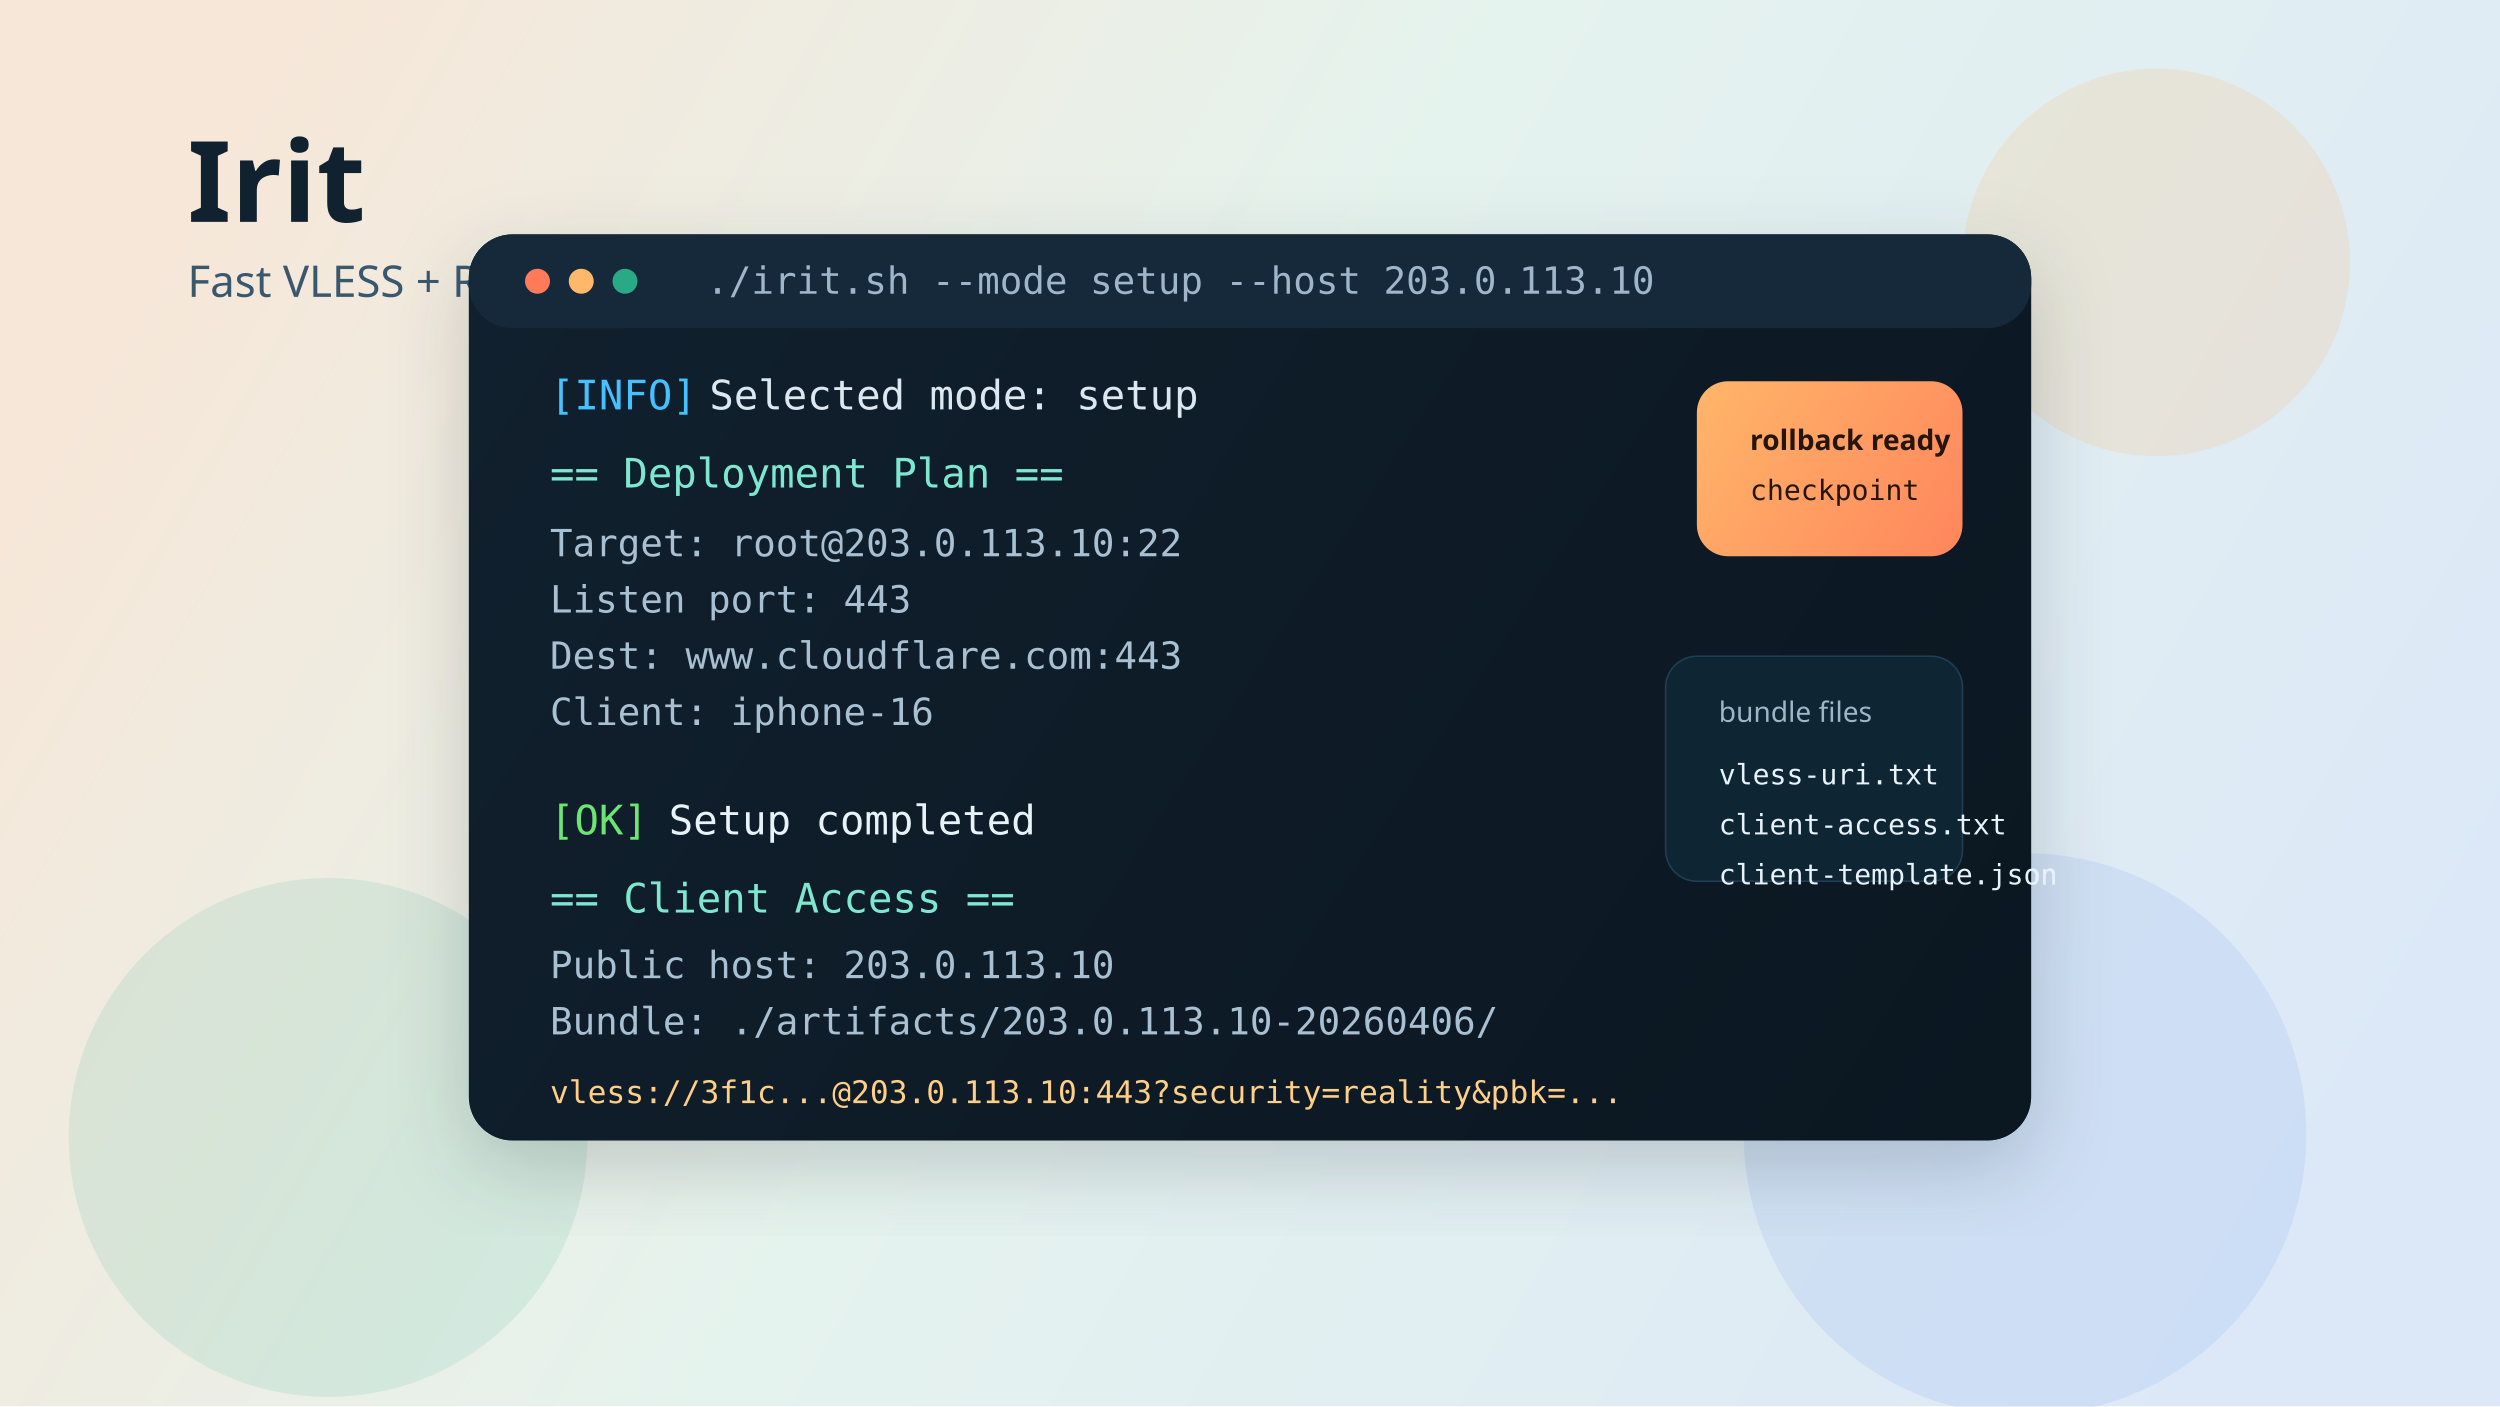
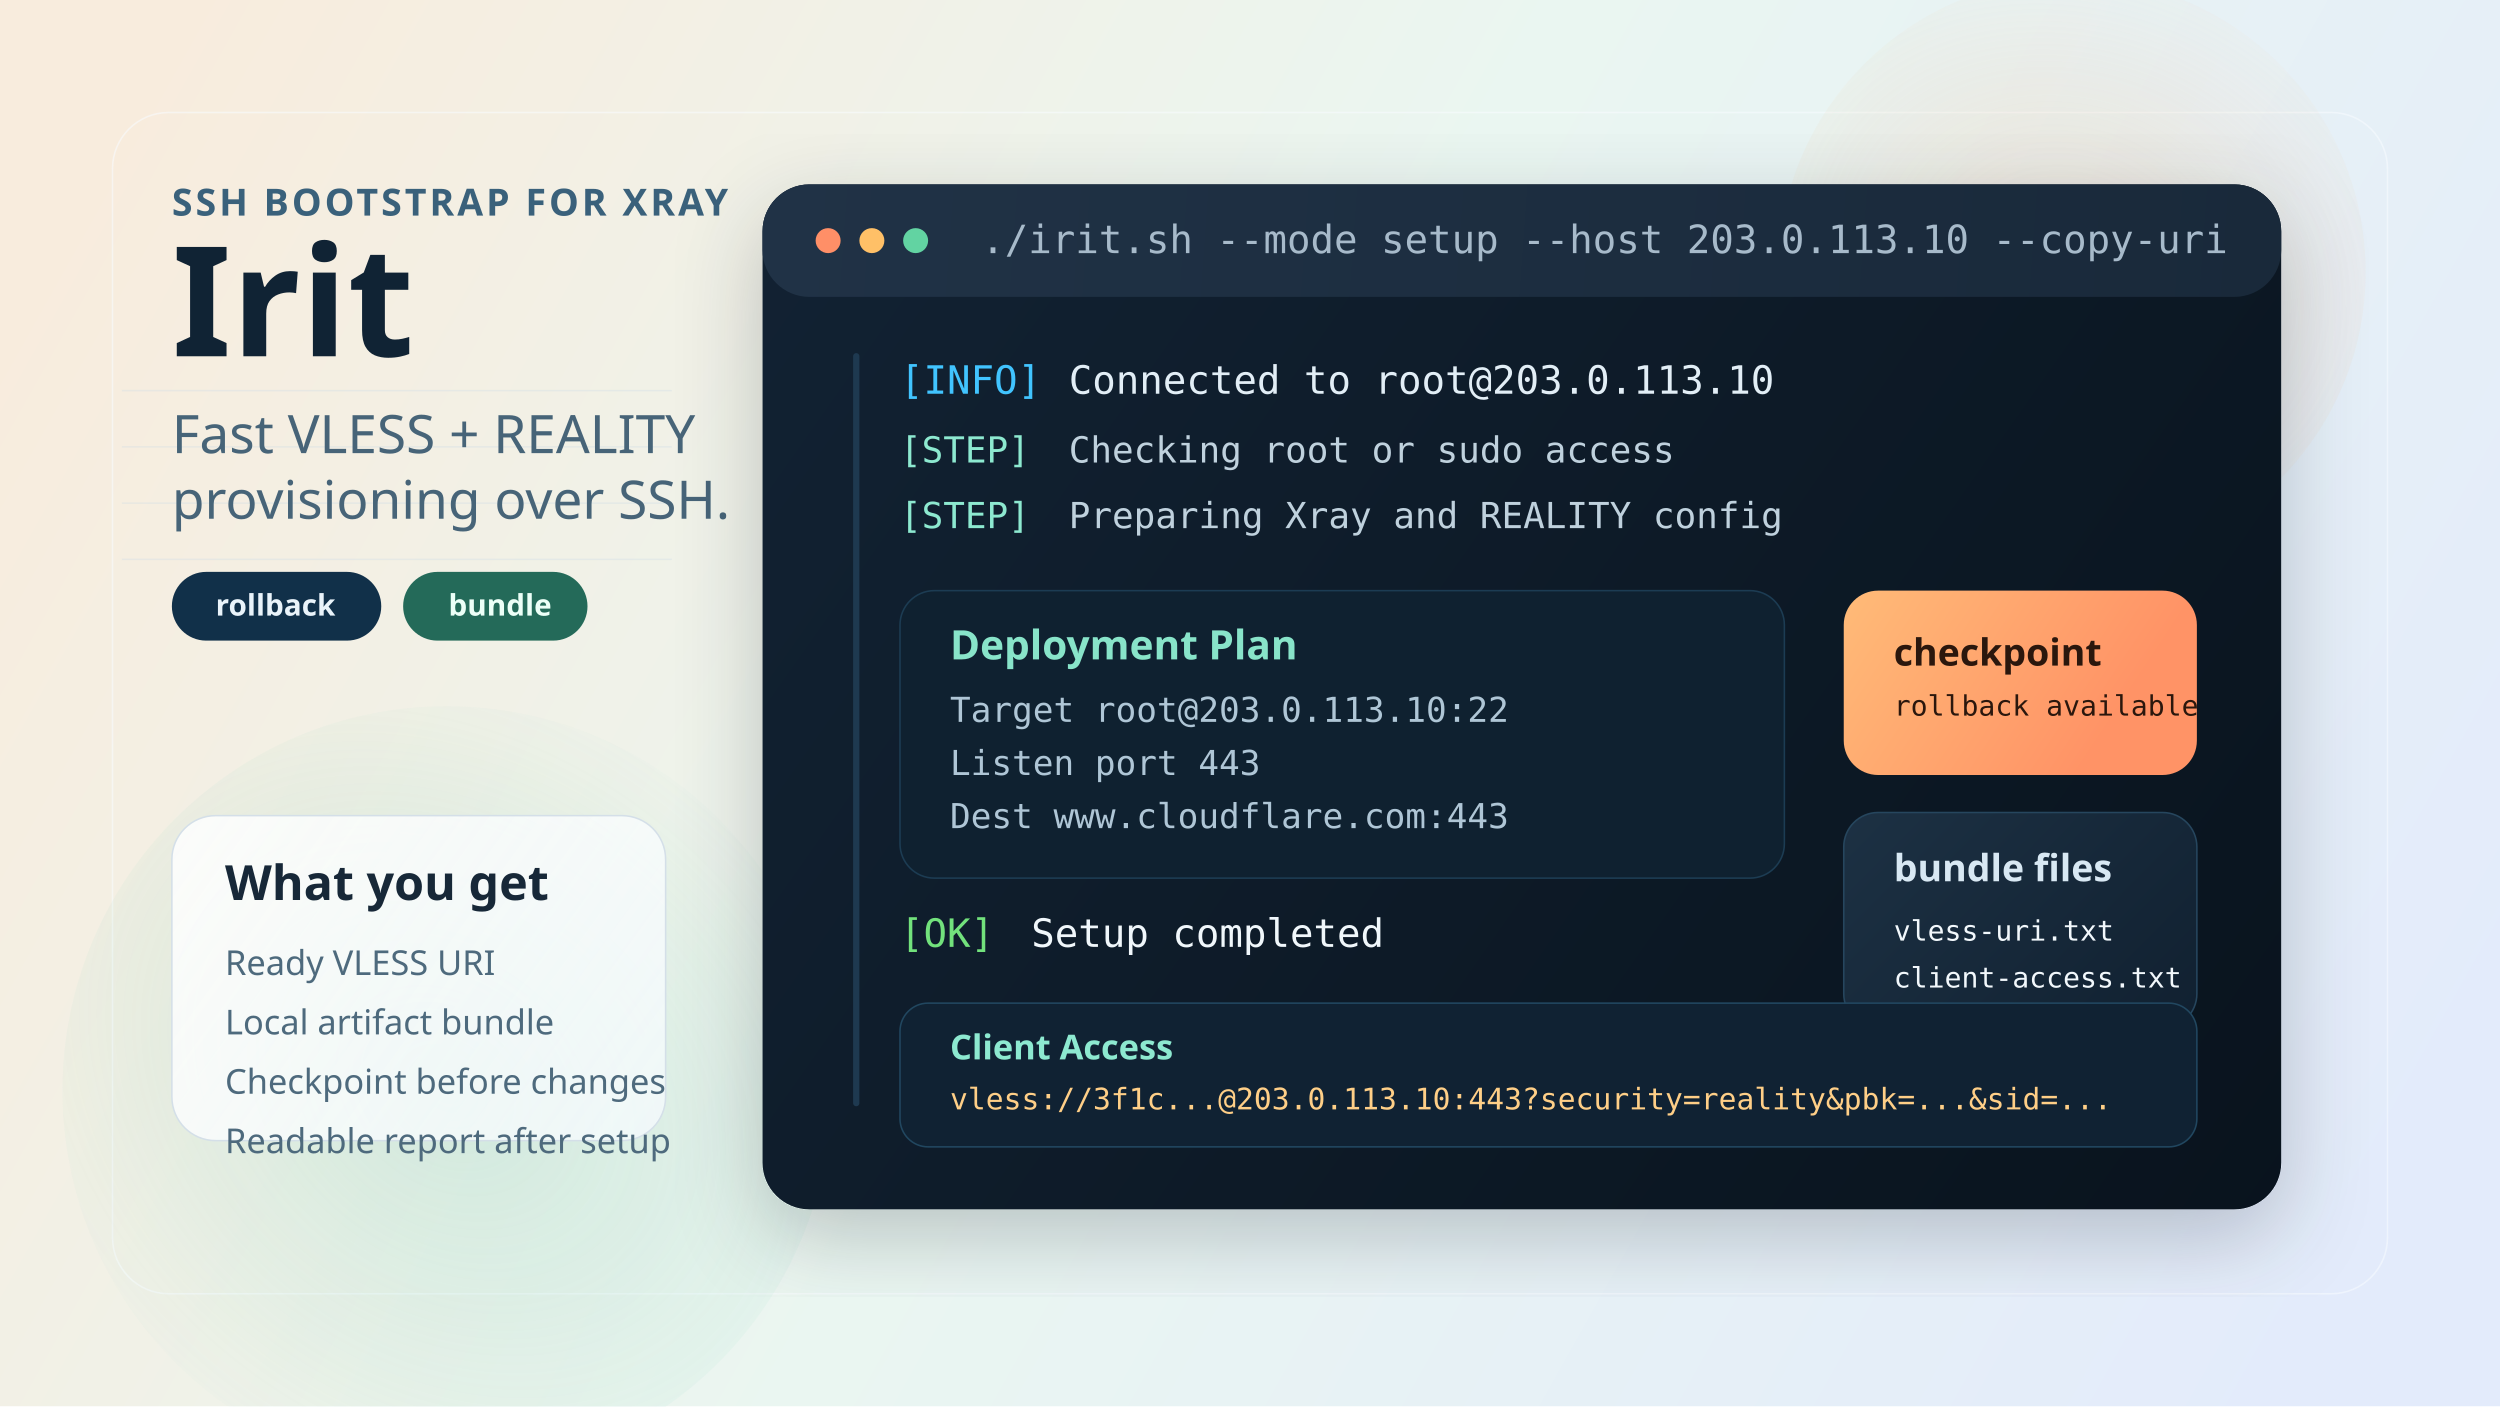
<svg xmlns="http://www.w3.org/2000/svg" width="1600" height="900" viewBox="0 0 1600 900" fill="none">
  <defs>
-     <linearGradient id="bg" x1="140" y1="80" x2="1450" y2="840" gradientUnits="userSpaceOnUse">
-       <stop stop-color="#F6E7D8" />
-       <stop offset="0.45" stop-color="#E5F3EE" />
-       <stop offset="1" stop-color="#DCE8F7" />
+     <linearGradient id="bg" x1="78" y1="68" x2="1490" y2="860" gradientUnits="userSpaceOnUse">
+       <stop stop-color="#F8ECDD" />
+       <stop offset="0.48" stop-color="#EAF6F1" />
+       <stop offset="1" stop-color="#E3EBFB" />
    </linearGradient>
-     <linearGradient id="card" x1="330" y1="150" x2="1250" y2="750" gradientUnits="userSpaceOnUse">
-       <stop stop-color="#11202E" />
-       <stop offset="1" stop-color="#0B1721" />
+     <radialGradient id="glowA" cx="0" cy="0" r="1" gradientUnits="userSpaceOnUse" gradientTransform="translate(286 698) rotate(38.6) scale(344 270)">
+       <stop stop-color="#6AC9B1" stop-opacity="0.22" />
+       <stop offset="1" stop-color="#6AC9B1" stop-opacity="0" />
+     </radialGradient>
+     <radialGradient id="glowB" cx="0" cy="0" r="1" gradientUnits="userSpaceOnUse" gradientTransform="translate(1326 174) rotate(21.4) scale(260 220)">
+       <stop stop-color="#F6B57A" stop-opacity="0.24" />
+       <stop offset="1" stop-color="#F6B57A" stop-opacity="0" />
+     </radialGradient>
+     <linearGradient id="heroCard" x1="98" y1="530" x2="430" y2="770" gradientUnits="userSpaceOnUse">
+       <stop stop-color="#FFFFFF" stop-opacity="0.84" />
+       <stop offset="1" stop-color="#F6FBFF" stop-opacity="0.72" />
    </linearGradient>
-     <linearGradient id="accent" x1="1110" y1="190" x2="1330" y2="330" gradientUnits="userSpaceOnUse">
-       <stop stop-color="#FFB86A" />
-       <stop offset="1" stop-color="#FF7A59" />
+     <linearGradient id="terminal" x1="488" y1="118" x2="1462" y2="804" gradientUnits="userSpaceOnUse">
+       <stop stop-color="#122233" />
+       <stop offset="0.52" stop-color="#0D1A27" />
+       <stop offset="1" stop-color="#09131D" />
    </linearGradient>
-     <filter id="shadow" x="248" y="109" width="1104" height="682" filterUnits="userSpaceOnUse" color-interpolation-filters="sRGB">
+     <linearGradient id="terminalTop" x1="488" y1="118" x2="1462" y2="188" gradientUnits="userSpaceOnUse">
+       <stop stop-color="#203246" />
+       <stop offset="1" stop-color="#19293A" />
+     </linearGradient>
+     <linearGradient id="accentWarm" x1="1204" y1="298" x2="1382" y2="416" gradientUnits="userSpaceOnUse">
+       <stop stop-color="#FFC07A" />
+       <stop offset="1" stop-color="#FF9366" />
+     </linearGradient>
+     <linearGradient id="accentCool" x1="1204" y1="450" x2="1404" y2="648" gradientUnits="userSpaceOnUse">
+       <stop stop-color="#1E3346" />
+       <stop offset="1" stop-color="#112131" />
+     </linearGradient>
+     <filter id="shadow" x="432" y="86" width="1084" height="744" filterUnits="userSpaceOnUse" color-interpolation-filters="sRGB">
      <feFlood flood-opacity="0" result="BackgroundImageFix" />
      <feColorMatrix in="SourceAlpha" type="matrix" values="0 0 0 0 0 0 0 0 0 0 0 0 0 0 0 0 0 0 127 0" result="hardAlpha" />
      <feOffset dy="18" />
-       <feGaussianBlur stdDeviation="26" />
+       <feGaussianBlur stdDeviation="28" />
      <feComposite in2="hardAlpha" operator="out" />
-       <feColorMatrix type="matrix" values="0 0 0 0 0.051 0 0 0 0 0.082 0 0 0 0 0.122 0 0 0 0.18 0" />
+       <feColorMatrix type="matrix" values="0 0 0 0 0.047 0 0 0 0 0.082 0 0 0 0 0.125 0 0 0 0.22 0" />
      <feBlend mode="normal" in2="BackgroundImageFix" result="effect1_dropShadow_1_1" />
      <feBlend mode="normal" in="SourceGraphic" in2="effect1_dropShadow_1_1" result="shape" />
    </filter>
  </defs>
  <rect width="1600" height="900" fill="url(#bg)" />
-   <circle cx="1380" cy="168" r="124" fill="#FFB86A" fill-opacity="0.18" />
-   <circle cx="210" cy="728" r="166" fill="#2AA986" fill-opacity="0.12" />
-   <circle cx="1296" cy="726" r="180" fill="#5B8DEF" fill-opacity="0.12" />
-   <text x="120" y="142" fill="#10212F" font-family="'IBM Plex Sans', 'Segoe UI', sans-serif" font-size="72" font-weight="700">Irit</text>
-   <text x="120" y="190" fill="#39586D" font-family="'IBM Plex Sans', 'Segoe UI', sans-serif" font-size="28">Fast VLESS + REALITY provisioning with a clean client bundle</text>
+   <rect x="72" y="72" width="1456" height="756" rx="36" stroke="#F8FBFF" stroke-opacity="0.55" />
+   <circle cx="286" cy="698" r="246" fill="url(#glowA)" />
+   <circle cx="1326" cy="174" r="188" fill="url(#glowB)" />
+   <g opacity="0.32">
+     <path d="M78 250H430" stroke="#CAD9E5" />
+     <path d="M78 286H430" stroke="#CAD9E5" />
+     <path d="M78 322H430" stroke="#CAD9E5" />
+     <path d="M78 358H430" stroke="#CAD9E5" />
+   </g>
+   <text x="110" y="138" fill="#3A617B" font-family="'IBM Plex Sans', 'Segoe UI', sans-serif" font-size="24" font-weight="600" letter-spacing="0.08em">SSH BOOTSTRAP FOR XRAY</text>
+   <text x="110" y="228" fill="#102334" font-family="'IBM Plex Sans', 'Segoe UI', sans-serif" font-size="98" font-weight="700">Irit</text>
+   <text x="110" y="290" fill="#476478" font-family="'IBM Plex Sans', 'Segoe UI', sans-serif" font-size="34">
+     <tspan x="110" dy="0">Fast VLESS + REALITY</tspan>
+     <tspan x="110" dy="42">provisioning over SSH.</tspan>
+   </text>
+   <g>
+     <rect x="110" y="366" width="134" height="44" rx="22" fill="#113049" />
+     <text x="138" y="394" fill="#E9F3FA" font-family="'IBM Plex Sans', 'Segoe UI', sans-serif" font-size="19" font-weight="600">rollback</text>
+     <rect x="258" y="366" width="118" height="44" rx="22" fill="#246A59" />
+     <text x="287" y="394" fill="#ECFFF7" font-family="'IBM Plex Sans', 'Segoe UI', sans-serif" font-size="19" font-weight="600">bundle</text>
+   </g>
+   <g>
+     <rect x="110" y="522" width="316" height="208" rx="28" fill="url(#heroCard)" stroke="#D4DFE8" />
+     <text x="144" y="576" fill="#172838" font-family="'IBM Plex Sans', 'Segoe UI', sans-serif" font-size="31" font-weight="700">What you get</text>
+     <text x="144" y="624" fill="#4E6A7D" font-family="'IBM Plex Sans', 'Segoe UI', sans-serif" font-size="22">
+       <tspan x="144" dy="0">Ready VLESS URI</tspan>
+       <tspan x="144" dy="38">Local artifact bundle</tspan>
+       <tspan x="144" dy="38">Checkpoint before changes</tspan>
+       <tspan x="144" dy="38">Readable report after setup</tspan>
+     </text>
+   </g>
  <g filter="url(#shadow)">
-     <rect x="300" y="150" width="1000" height="580" rx="28" fill="url(#card)" />
-     <rect x="300" y="150" width="1000" height="60" rx="28" fill="#15293A" />
-     <circle cx="344" cy="180" r="8" fill="#FF7A59" />
-     <circle cx="372" cy="180" r="8" fill="#FFB86A" />
-     <circle cx="400" cy="180" r="8" fill="#2AA986" />
-     <text x="452" y="188" fill="#9EB6C8" font-family="'IBM Plex Mono', 'SFMono-Regular', monospace" font-size="24">./irit.sh --mode setup --host 203.0.113.10</text>
-     <text x="352" y="262" fill="#46C1FF" font-family="'IBM Plex Mono', 'SFMono-Regular', monospace" font-size="26">[INFO]</text>
-     <text x="454" y="262" fill="#DCE7F0" font-family="'IBM Plex Mono', 'SFMono-Regular', monospace" font-size="26">Selected mode: setup</text>
-     <text x="352" y="312" fill="#7EE7D0" font-family="'IBM Plex Mono', 'SFMono-Regular', monospace" font-size="26">== Deployment Plan ==</text>
-     <text x="352" y="356" fill="#A8C0D2" font-family="'IBM Plex Mono', 'SFMono-Regular', monospace" font-size="24">Target:      root@203.0.113.10:22</text>
-     <text x="352" y="392" fill="#A8C0D2" font-family="'IBM Plex Mono', 'SFMono-Regular', monospace" font-size="24">Listen port: 443</text>
-     <text x="352" y="428" fill="#A8C0D2" font-family="'IBM Plex Mono', 'SFMono-Regular', monospace" font-size="24">Dest:        www.cloudflare.com:443</text>
-     <text x="352" y="464" fill="#A8C0D2" font-family="'IBM Plex Mono', 'SFMono-Regular', monospace" font-size="24">Client:      iphone-16</text>
-     <text x="352" y="534" fill="#6BE675" font-family="'IBM Plex Mono', 'SFMono-Regular', monospace" font-size="26">[OK]</text>
-     <text x="428" y="534" fill="#E8F2F9" font-family="'IBM Plex Mono', 'SFMono-Regular', monospace" font-size="26">Setup completed</text>
-     <text x="352" y="584" fill="#7EE7D0" font-family="'IBM Plex Mono', 'SFMono-Regular', monospace" font-size="26">== Client Access ==</text>
-     <text x="352" y="626" fill="#A8C0D2" font-family="'IBM Plex Mono', 'SFMono-Regular', monospace" font-size="24">Public host: 203.0.113.10</text>
-     <text x="352" y="662" fill="#A8C0D2" font-family="'IBM Plex Mono', 'SFMono-Regular', monospace" font-size="24">Bundle:      ./artifacts/203.0.113.10-20260406/</text>
-     <text x="352" y="706" fill="#FFCF87" font-family="'IBM Plex Mono', 'SFMono-Regular', monospace" font-size="20">vless://3f1c...@203.0.113.10:443?security=reality&amp;pbk=...</text>
-     <rect x="1086" y="244" width="170" height="112" rx="20" fill="url(#accent)" />
-     <text x="1120" y="288" fill="#25150C" font-family="'IBM Plex Sans', 'Segoe UI', sans-serif" font-size="18" font-weight="700">rollback ready</text>
-     <text x="1120" y="320" fill="#25150C" font-family="'IBM Plex Mono', 'SFMono-Regular', monospace" font-size="18">checkpoint</text>
-     <rect x="1066" y="420" width="190" height="144" rx="20" fill="#0E2534" stroke="#1F3F54" />
-     <text x="1100" y="462" fill="#9EB6C8" font-family="'IBM Plex Sans', 'Segoe UI', sans-serif" font-size="18">bundle files</text>
-     <text x="1100" y="502" fill="#E8F2F9" font-family="'IBM Plex Mono', 'SFMono-Regular', monospace" font-size="18">vless-uri.txt</text>
-     <text x="1100" y="534" fill="#E8F2F9" font-family="'IBM Plex Mono', 'SFMono-Regular', monospace" font-size="18">client-access.txt</text>
-     <text x="1100" y="566" fill="#E8F2F9" font-family="'IBM Plex Mono', 'SFMono-Regular', monospace" font-size="18">client-template.json</text>
+     <rect x="488" y="118" width="972" height="656" rx="30" fill="url(#terminal)" />
+     <rect x="488" y="118" width="972" height="72" rx="30" fill="url(#terminalTop)" />
+     <circle cx="530" cy="154" r="8" fill="#FF8F67" />
+     <circle cx="558" cy="154" r="8" fill="#FFC067" />
+     <circle cx="586" cy="154" r="8" fill="#62D3A2" />
+     <text x="628" y="162" fill="#A7BACA" font-family="'IBM Plex Mono', 'SFMono-Regular', monospace" font-size="25">./irit.sh --mode setup --host 203.0.113.10 --copy-uri</text>
+     <line x1="548" y1="228" x2="548" y2="706" stroke="#1E3950" stroke-width="4" stroke-linecap="round" />
+     <text x="576" y="252" fill="#41C4FF" font-family="'IBM Plex Mono', 'SFMono-Regular', monospace" font-size="25">[INFO]</text>
+     <text x="684" y="252" fill="#E2EEF6" font-family="'IBM Plex Mono', 'SFMono-Regular', monospace" font-size="25">Connected to root@203.0.113.10</text>
+     <text x="576" y="296" fill="#8DE9D0" font-family="'IBM Plex Mono', 'SFMono-Regular', monospace" font-size="23">[STEP]</text>
+     <text x="684" y="296" fill="#BFD1DD" font-family="'IBM Plex Mono', 'SFMono-Regular', monospace" font-size="23">Checking root or sudo access</text>
+     <text x="576" y="338" fill="#8DE9D0" font-family="'IBM Plex Mono', 'SFMono-Regular', monospace" font-size="23">[STEP]</text>
+     <text x="684" y="338" fill="#BFD1DD" font-family="'IBM Plex Mono', 'SFMono-Regular', monospace" font-size="23">Preparing Xray and REALITY config</text>
+     <rect x="576" y="378" width="566" height="184" rx="22" fill="#0F2130" stroke="#1C3C53" />
+     <text x="608" y="422" fill="#88E4C9" font-family="'IBM Plex Sans', 'Segoe UI', sans-serif" font-size="26" font-weight="700">Deployment Plan</text>
+     <text x="608" y="462" fill="#AFC6D6" font-family="'IBM Plex Mono', 'SFMono-Regular', monospace" font-size="22">Target      root@203.0.113.10:22</text>
+     <text x="608" y="496" fill="#AFC6D6" font-family="'IBM Plex Mono', 'SFMono-Regular', monospace" font-size="22">Listen port 443</text>
+     <text x="608" y="530" fill="#AFC6D6" font-family="'IBM Plex Mono', 'SFMono-Regular', monospace" font-size="22">Dest        www.cloudflare.com:443</text>
+     <rect x="1180" y="378" width="226" height="118" rx="22" fill="url(#accentWarm)" />
+     <text x="1212" y="426" fill="#2B170D" font-family="'IBM Plex Sans', 'Segoe UI', sans-serif" font-size="24" font-weight="700">checkpoint</text>
+     <text x="1212" y="458" fill="#2B170D" font-family="'IBM Plex Mono', 'SFMono-Regular', monospace" font-size="18">rollback available</text>
+     <rect x="1180" y="520" width="226" height="138" rx="22" fill="url(#accentCool)" stroke="#26465E" />
+     <text x="1212" y="564" fill="#D8E8F3" font-family="'IBM Plex Sans', 'Segoe UI', sans-serif" font-size="24" font-weight="700">bundle files</text>
+     <text x="1212" y="602" fill="#F2F8FC" font-family="'IBM Plex Mono', 'SFMono-Regular', monospace" font-size="18">vless-uri.txt</text>
+     <text x="1212" y="632" fill="#F2F8FC" font-family="'IBM Plex Mono', 'SFMono-Regular', monospace" font-size="18">client-access.txt</text>
+     <text x="576" y="606" fill="#72E27C" font-family="'IBM Plex Mono', 'SFMono-Regular', monospace" font-size="25">[OK]</text>
+     <text x="660" y="606" fill="#F0F7FB" font-family="'IBM Plex Mono', 'SFMono-Regular', monospace" font-size="25">Setup completed</text>
+     <rect x="576" y="642" width="830" height="92" rx="18" fill="#102233" stroke="#214760" />
+     <text x="608" y="678" fill="#8DE9D0" font-family="'IBM Plex Sans', 'Segoe UI', sans-serif" font-size="22" font-weight="700">Client Access</text>
+     <text x="608" y="710" fill="#FFCF87" font-family="'IBM Plex Mono', 'SFMono-Regular', monospace" font-size="19">
+       <tspan x="608" dy="0">vless://3f1c...@203.0.113.10:443?security=reality&amp;pbk=...&amp;sid=...</tspan>
+     </text>
  </g>
</svg>
